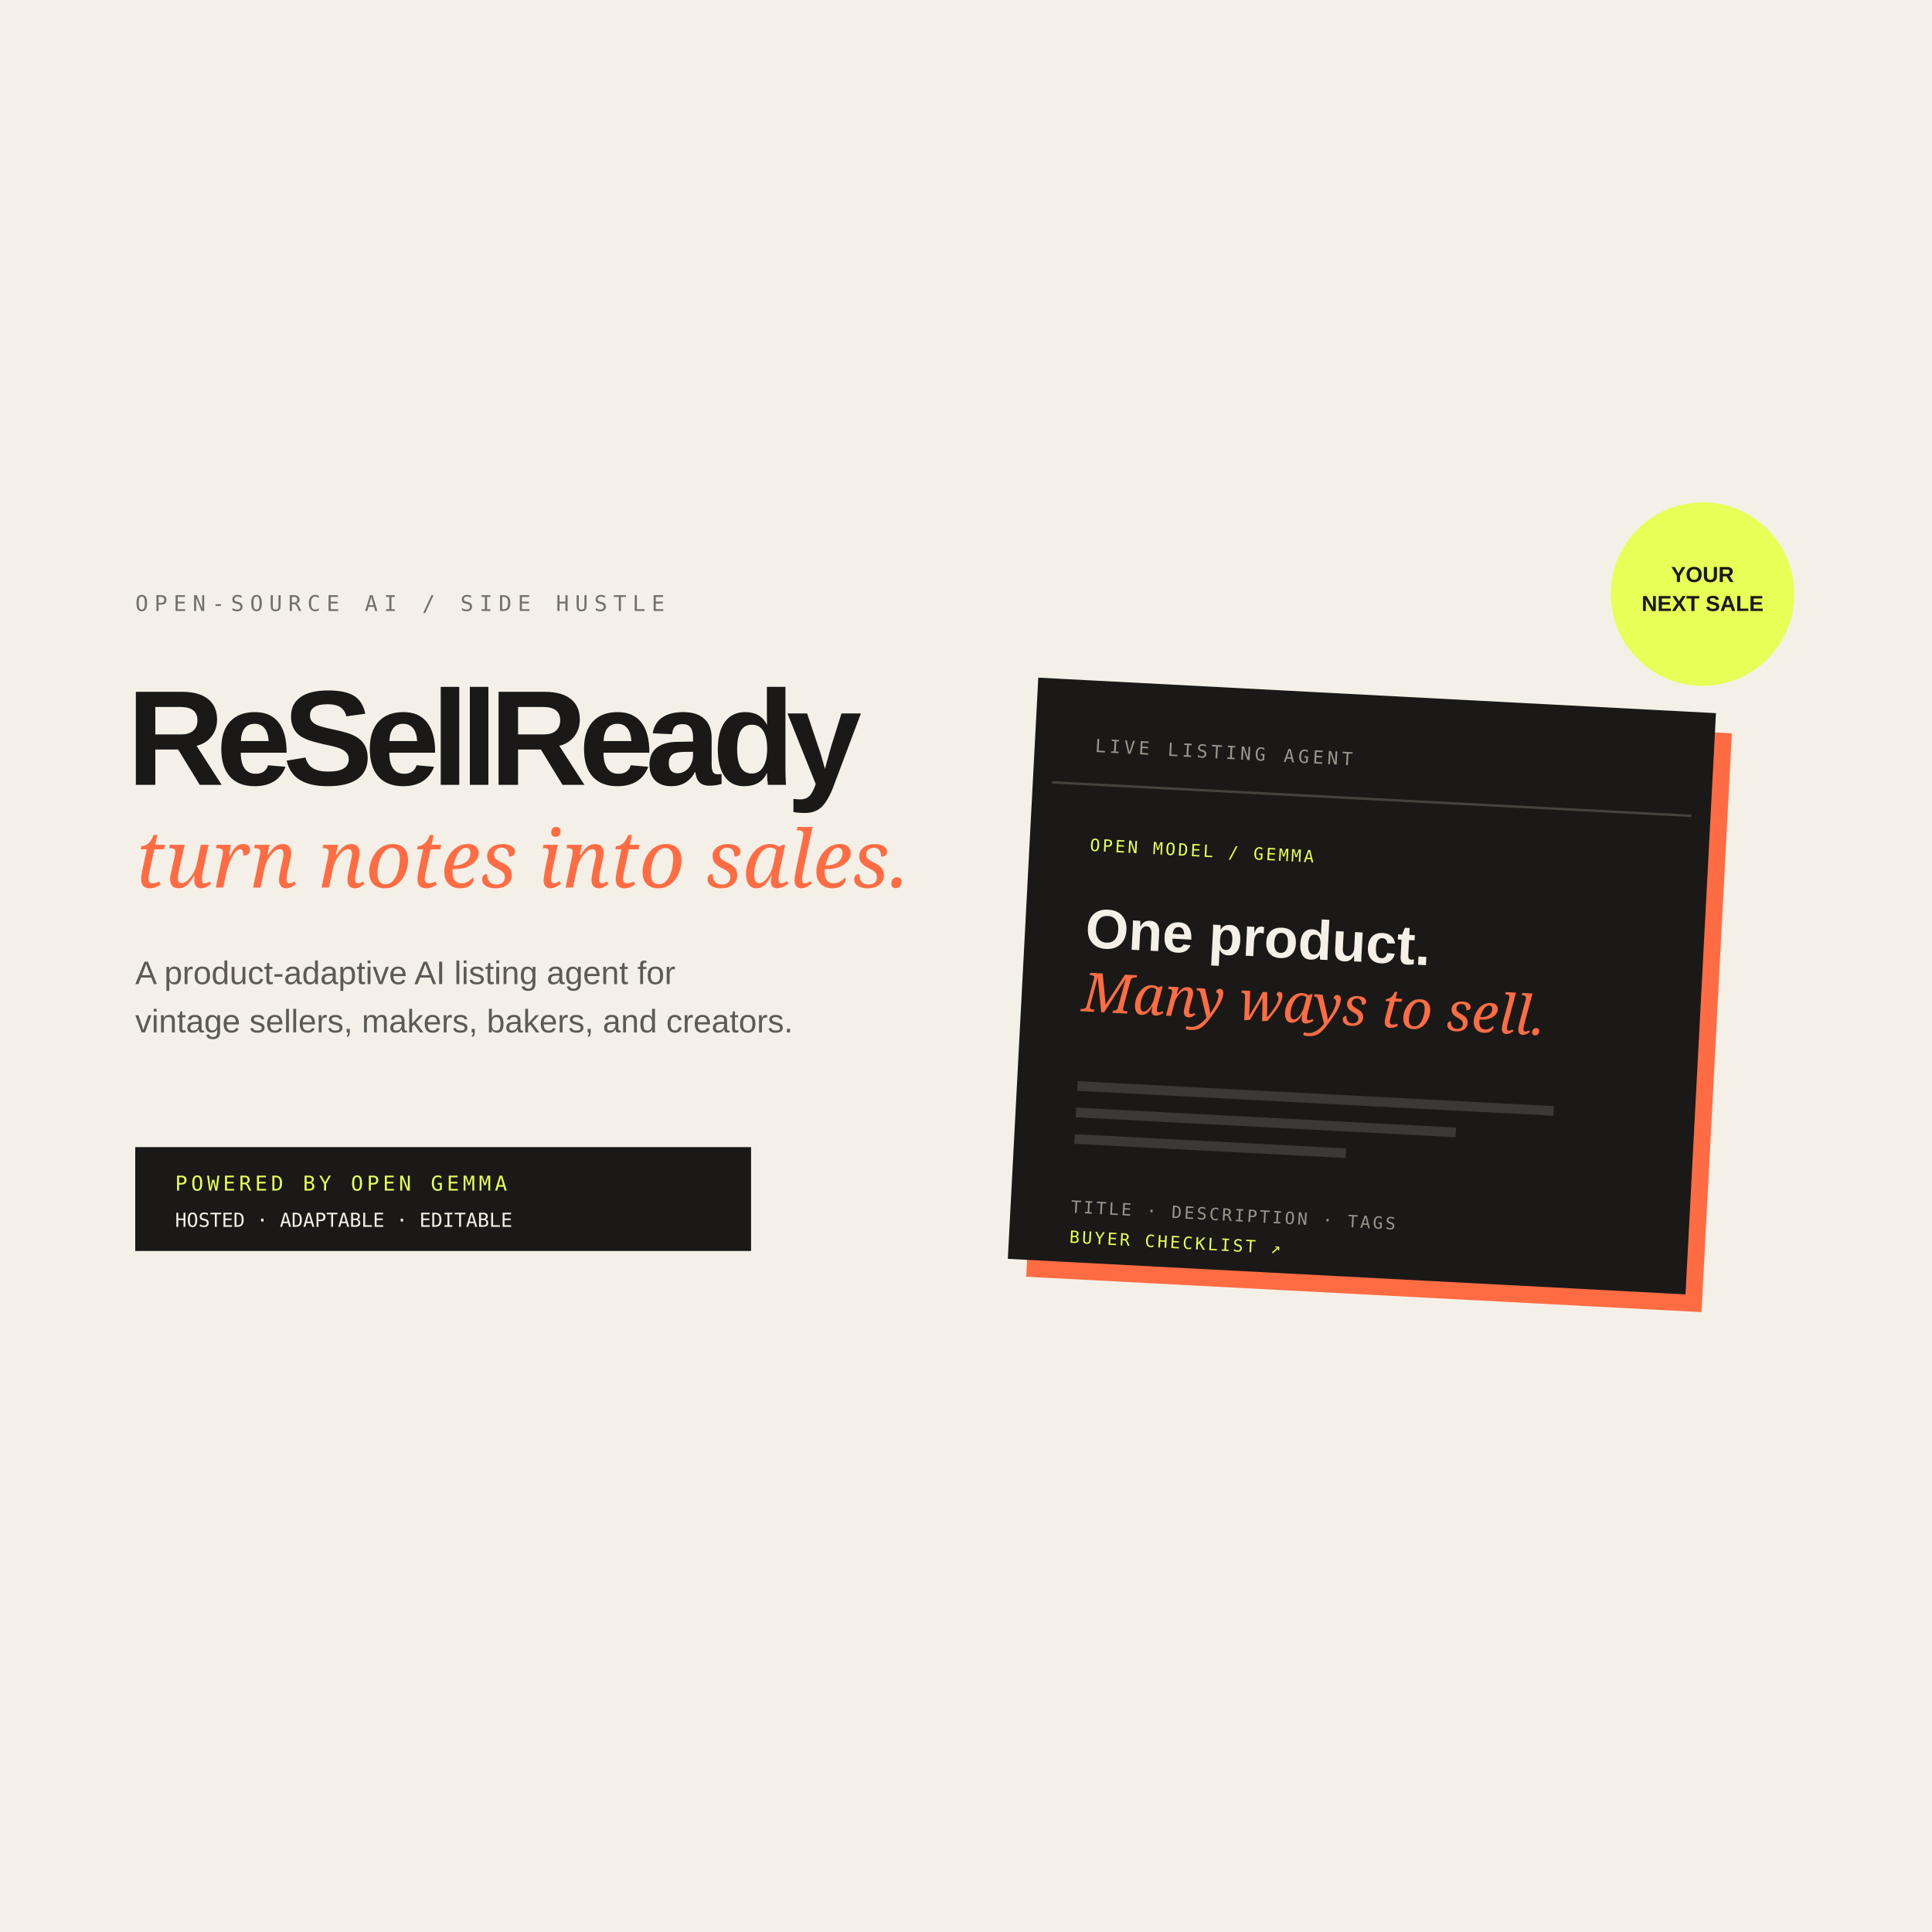
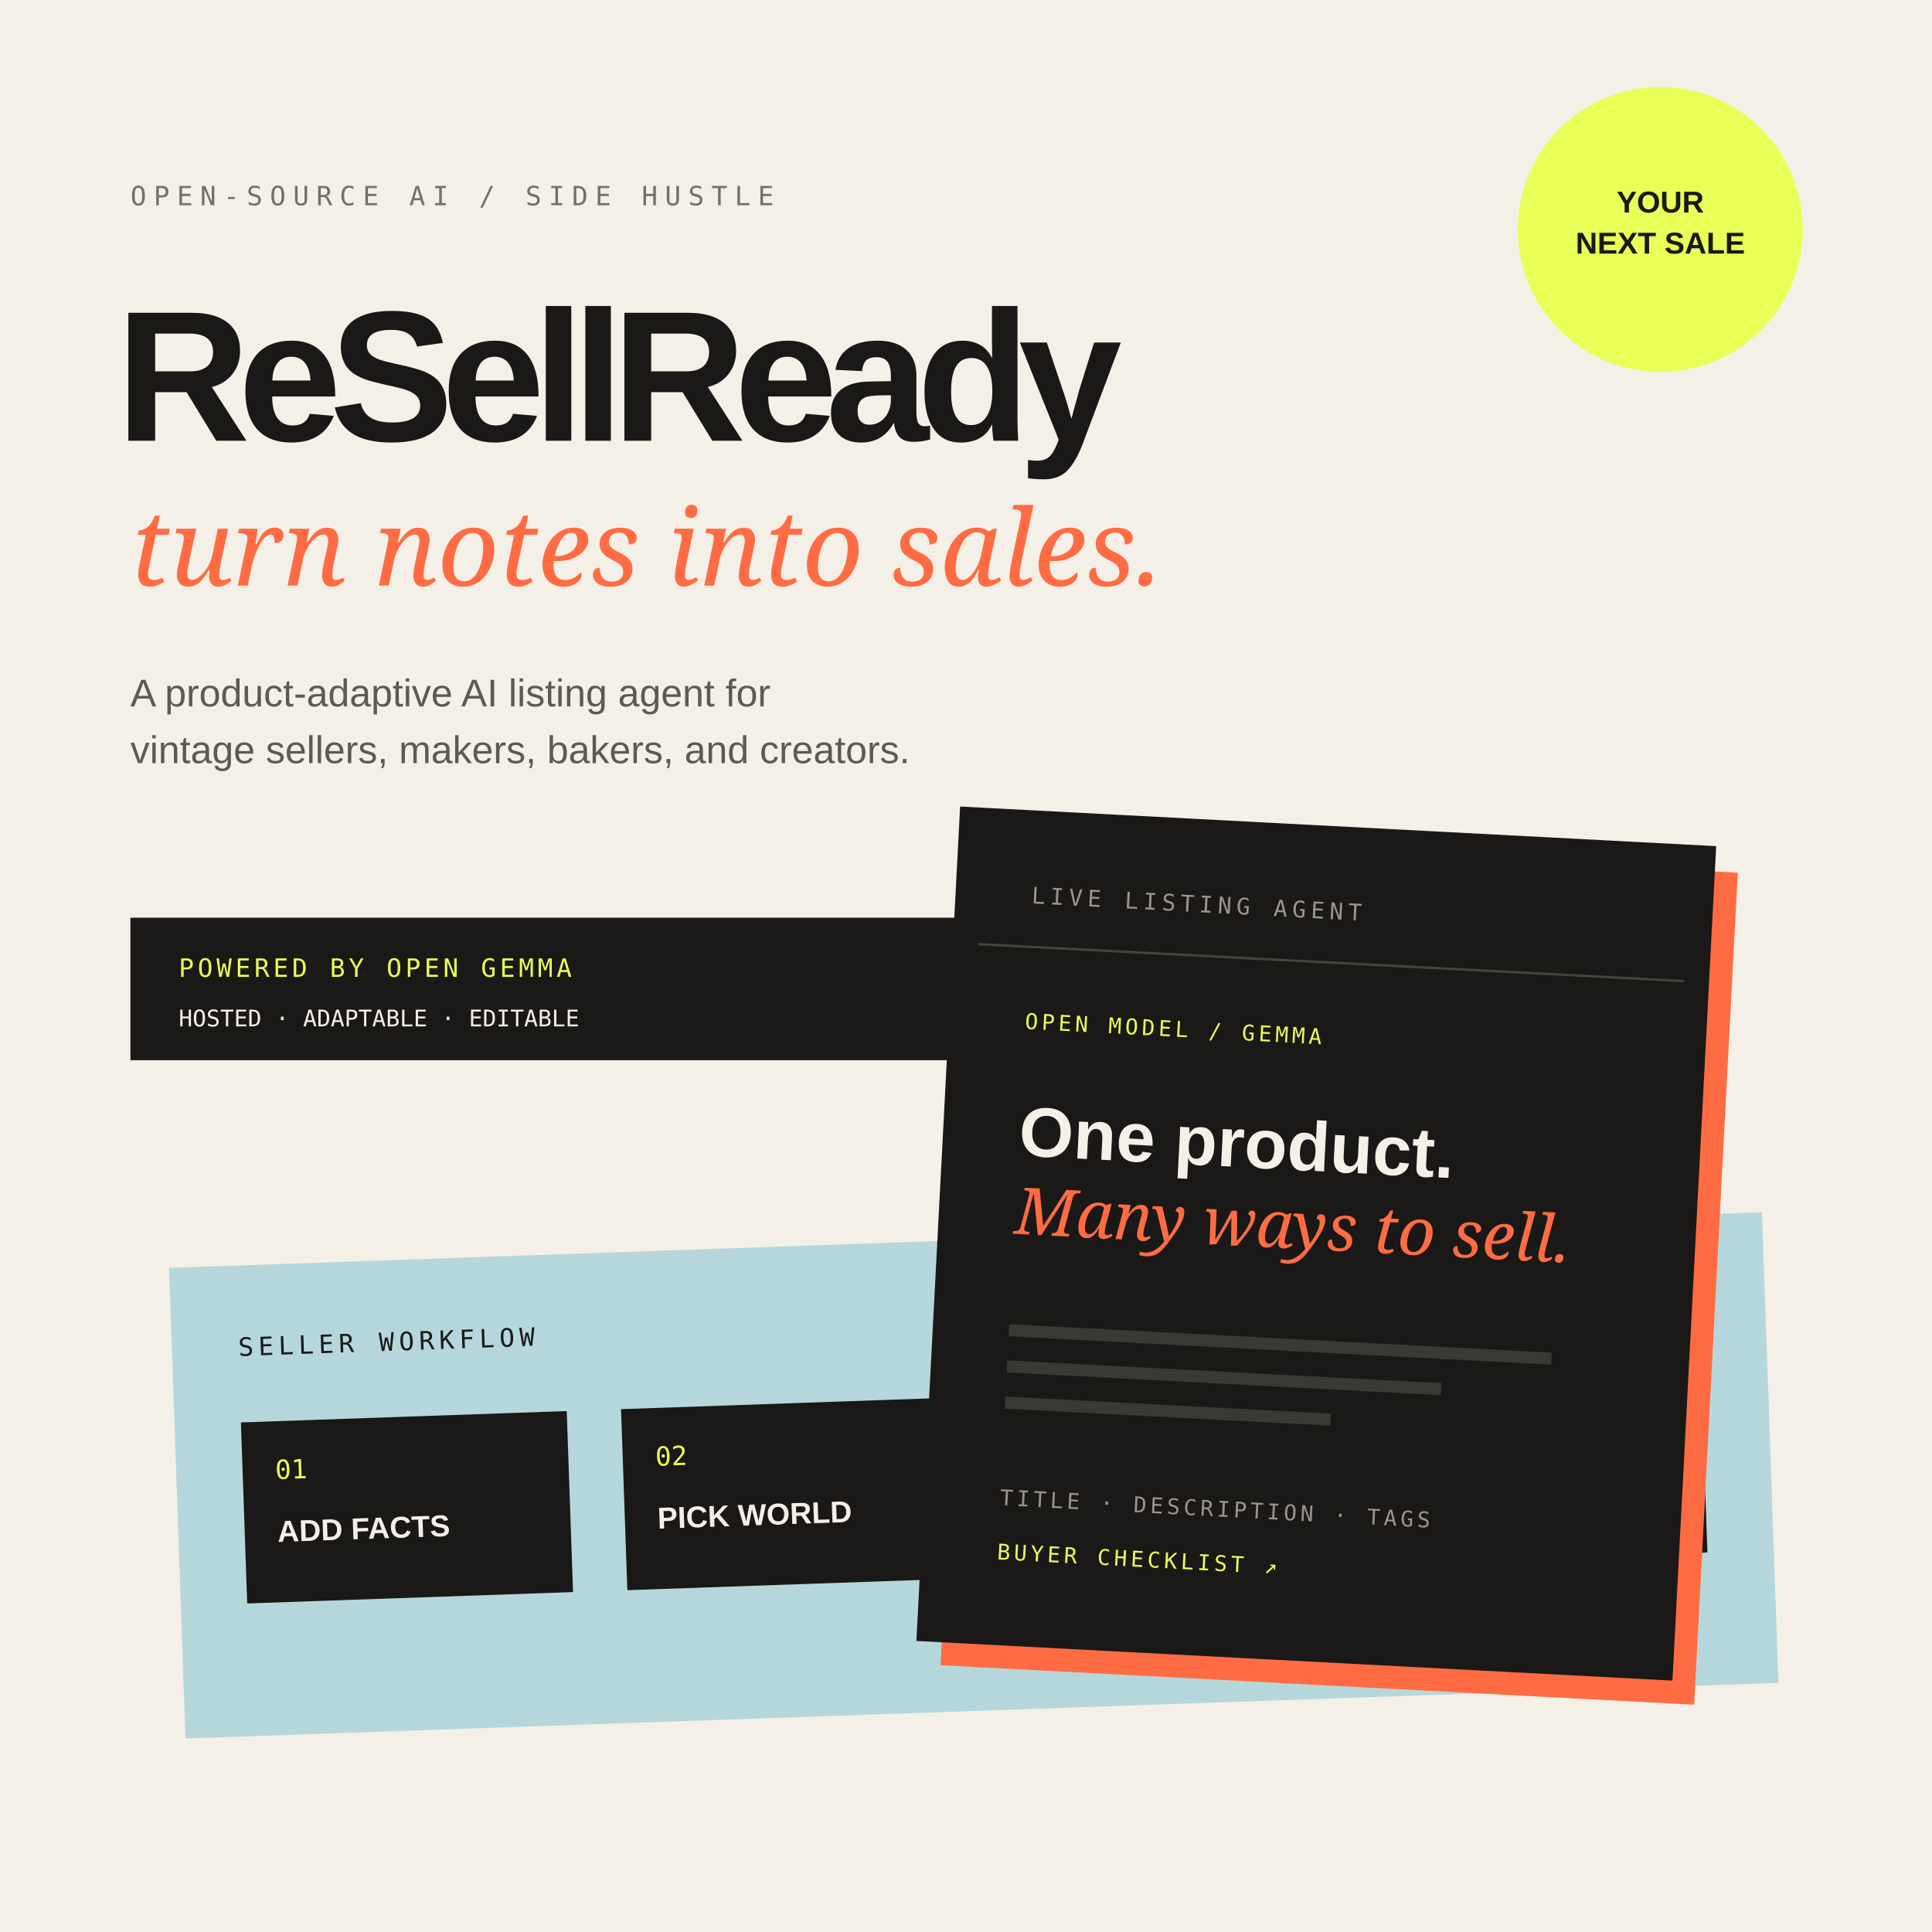
<svg xmlns="http://www.w3.org/2000/svg" width="4096" height="4096" viewBox="0 0 1600 1600" role="img" aria-labelledby="title desc">
  <rect width="1600" height="1600" fill="#f4f0e7" />
-   <g transform="translate(0 380)">
-     <circle cx="1410" cy="112" r="76" fill="#e7ff57" />
-     <text x="1410" y="102" text-anchor="middle" fill="#1a1917" font-family="Arial, sans-serif" font-size="18" font-weight="700">YOUR</text>
-     <text x="1410" y="126" text-anchor="middle" fill="#1a1917" font-family="Arial, sans-serif" font-size="18" font-weight="700">NEXT SALE</text>
-     <text x="112" y="126" fill="#72706a" font-family="monospace" font-size="18" letter-spacing="5">OPEN-SOURCE AI / SIDE HUSTLE</text>
-     <text x="105" y="270" fill="#1a1917" font-family="Arial, sans-serif" font-size="112" font-weight="800" letter-spacing="-7">ReSellReady</text>
-     <text x="112" y="355" fill="#ff6c43" font-family="Georgia, serif" font-size="66" font-style="italic">turn notes into sales.</text>
-     <text x="112" y="435" fill="#5c5a55" font-family="Arial, sans-serif" font-size="27">A product-adaptive AI listing agent for</text>
-     <text x="112" y="475" fill="#5c5a55" font-family="Arial, sans-serif" font-size="27">vintage sellers, makers, bakers, and creators.</text>
-     <rect x="112" y="570" width="510" height="86" fill="#1a1917" />
-     <text x="145" y="606" fill="#e7ff57" font-family="monospace" font-size="17" letter-spacing="3">POWERED BY OPEN GEMMA</text>
-     <text x="145" y="636" fill="#f4f0e7" font-family="monospace" font-size="16">HOSTED · ADAPTABLE · EDITABLE</text>
-     <g transform="translate(875 198) rotate(3)">
-       <rect width="560" height="480" fill="#ff6c43" />
-       <rect x="-15" y="-15" width="560" height="480" fill="#1a1917" stroke="#1a1917" stroke-width="2" />
-       <line x1="0" y1="70" x2="530" y2="70" stroke="#45433e" stroke-width="2" />
-       <text x="34" y="43" fill="#99958c" font-family="monospace" font-size="15" letter-spacing="3">LIVE LISTING AGENT</text>
-       <text x="34" y="125" fill="#e7ff57" font-family="monospace" font-size="14" letter-spacing="2">OPEN MODEL / GEMMA</text>
-       <text x="34" y="205" fill="#f4f0e7" font-family="Arial, sans-serif" font-size="46" font-weight="700">One product.</text>
-       <text x="34" y="258" fill="#ff6c43" font-family="Georgia, serif" font-size="45" font-style="italic">Many ways to sell.</text>
-       <rect x="34" y="316" width="395" height="8" fill="#3a3935" />
-       <rect x="34" y="338" width="315" height="8" fill="#3a3935" />
-       <rect x="34" y="360" width="225" height="8" fill="#3a3935" />
-       <text x="34" y="425" fill="#99958c" font-family="monospace" font-size="14" letter-spacing="2">TITLE · DESCRIPTION · TAGS</text>
-       <text x="34" y="450" fill="#e7ff57" font-family="monospace" font-size="14" letter-spacing="2">BUYER CHECKLIST ↗</text>
+   <circle cx="1375" cy="190" r="118" fill="#e7ff57" />
+   <text x="1375" y="176" text-anchor="middle" fill="#1a1917" font-family="Arial, sans-serif" font-size="25" font-weight="700">YOUR</text>
+   <text x="1375" y="210" text-anchor="middle" fill="#1a1917" font-family="Arial, sans-serif" font-size="25" font-weight="700">NEXT SALE</text>
+   <text x="108" y="170" fill="#72706a" font-family="monospace" font-size="22" letter-spacing="6">OPEN-SOURCE AI / SIDE HUSTLE</text>
+   <text x="96" y="365" fill="#1a1917" font-family="Arial, sans-serif" font-size="154" font-weight="800" letter-spacing="-10">ReSellReady</text>
+   <text x="108" y="485" fill="#ff6c43" font-family="Georgia, serif" font-size="88" font-style="italic">turn notes into sales.</text>
+   <text x="108" y="585" fill="#5c5a55" font-family="Arial, sans-serif" font-size="32">A product-adaptive AI listing agent for</text>
+   <text x="108" y="632" fill="#5c5a55" font-family="Arial, sans-serif" font-size="32">vintage sellers, makers, bakers, and creators.</text>
+   <rect x="108" y="760" width="690" height="118" fill="#1a1917" />
+   <text x="148" y="809" fill="#e7ff57" font-family="monospace" font-size="21" letter-spacing="3">POWERED BY OPEN GEMMA</text>
+   <text x="148" y="850" fill="#f4f0e7" font-family="monospace" font-size="19">HOSTED · ADAPTABLE · EDITABLE</text>
+   <g transform="translate(140 1050) rotate(-2)">
+     <rect width="1320" height="390" fill="#b5d7dc" />
+     <text x="55" y="75" fill="#1a1917" font-family="monospace" font-size="21" letter-spacing="4">SELLER WORKFLOW</text>
+     <g fill="#1a1917">
+       <rect x="55" y="130" width="270" height="150" />
+       <rect x="370" y="130" width="270" height="150" />
+       <rect x="685" y="130" width="270" height="150" />
+       <rect x="1000" y="130" width="265" height="150" />
+     </g>
+     <g fill="#e7ff57" font-family="monospace" font-size="22">
+       <text x="82" y="178">01</text>
+       <text x="397" y="178">02</text>
+       <text x="712" y="178">03</text>
+       <text x="1027" y="178">04</text>
+     </g>
+     <g fill="#f4f0e7" font-family="Arial, sans-serif" font-size="25" font-weight="700">
+       <text x="82" y="230">ADD FACTS</text>
+       <text x="397" y="230">PICK WORLD</text>
+       <text x="712" y="230">GEMMA WRITES</text>
+       <text x="1027" y="230">PUBLISH</text>
    </g>
  </g>
+   <g transform="translate(815 690) rotate(3)">
+     <rect width="625" height="690" fill="#ff6c43" />
+     <rect x="-20" y="-20" width="625" height="690" fill="#1a1917" stroke="#1a1917" stroke-width="2" />
+     <line x1="0" y1="92" x2="585" y2="92" stroke="#45433e" stroke-width="2" />
+     <text x="42" y="56" fill="#99958c" font-family="monospace" font-size="19" letter-spacing="4">LIVE LISTING AGENT</text>
+     <text x="42" y="160" fill="#e7ff57" font-family="monospace" font-size="18" letter-spacing="3">OPEN MODEL / GEMMA</text>
+     <text x="42" y="265" fill="#f4f0e7" font-family="Arial, sans-serif" font-size="58" font-weight="700">One product.</text>
+     <text x="42" y="330" fill="#ff6c43" font-family="Georgia, serif" font-size="54" font-style="italic">Many ways to sell.</text>
+     <rect x="42" y="405" width="450" height="10" fill="#3a3935" />
+     <rect x="42" y="435" width="360" height="10" fill="#3a3935" />
+     <rect x="42" y="465" width="270" height="10" fill="#3a3935" />
+     <text x="42" y="555" fill="#99958c" font-family="monospace" font-size="18" letter-spacing="3">TITLE · DESCRIPTION · TAGS</text>
+     <text x="42" y="600" fill="#e7ff57" font-family="monospace" font-size="18" letter-spacing="3">BUYER CHECKLIST ↗</text>
+   </g>
</svg>
